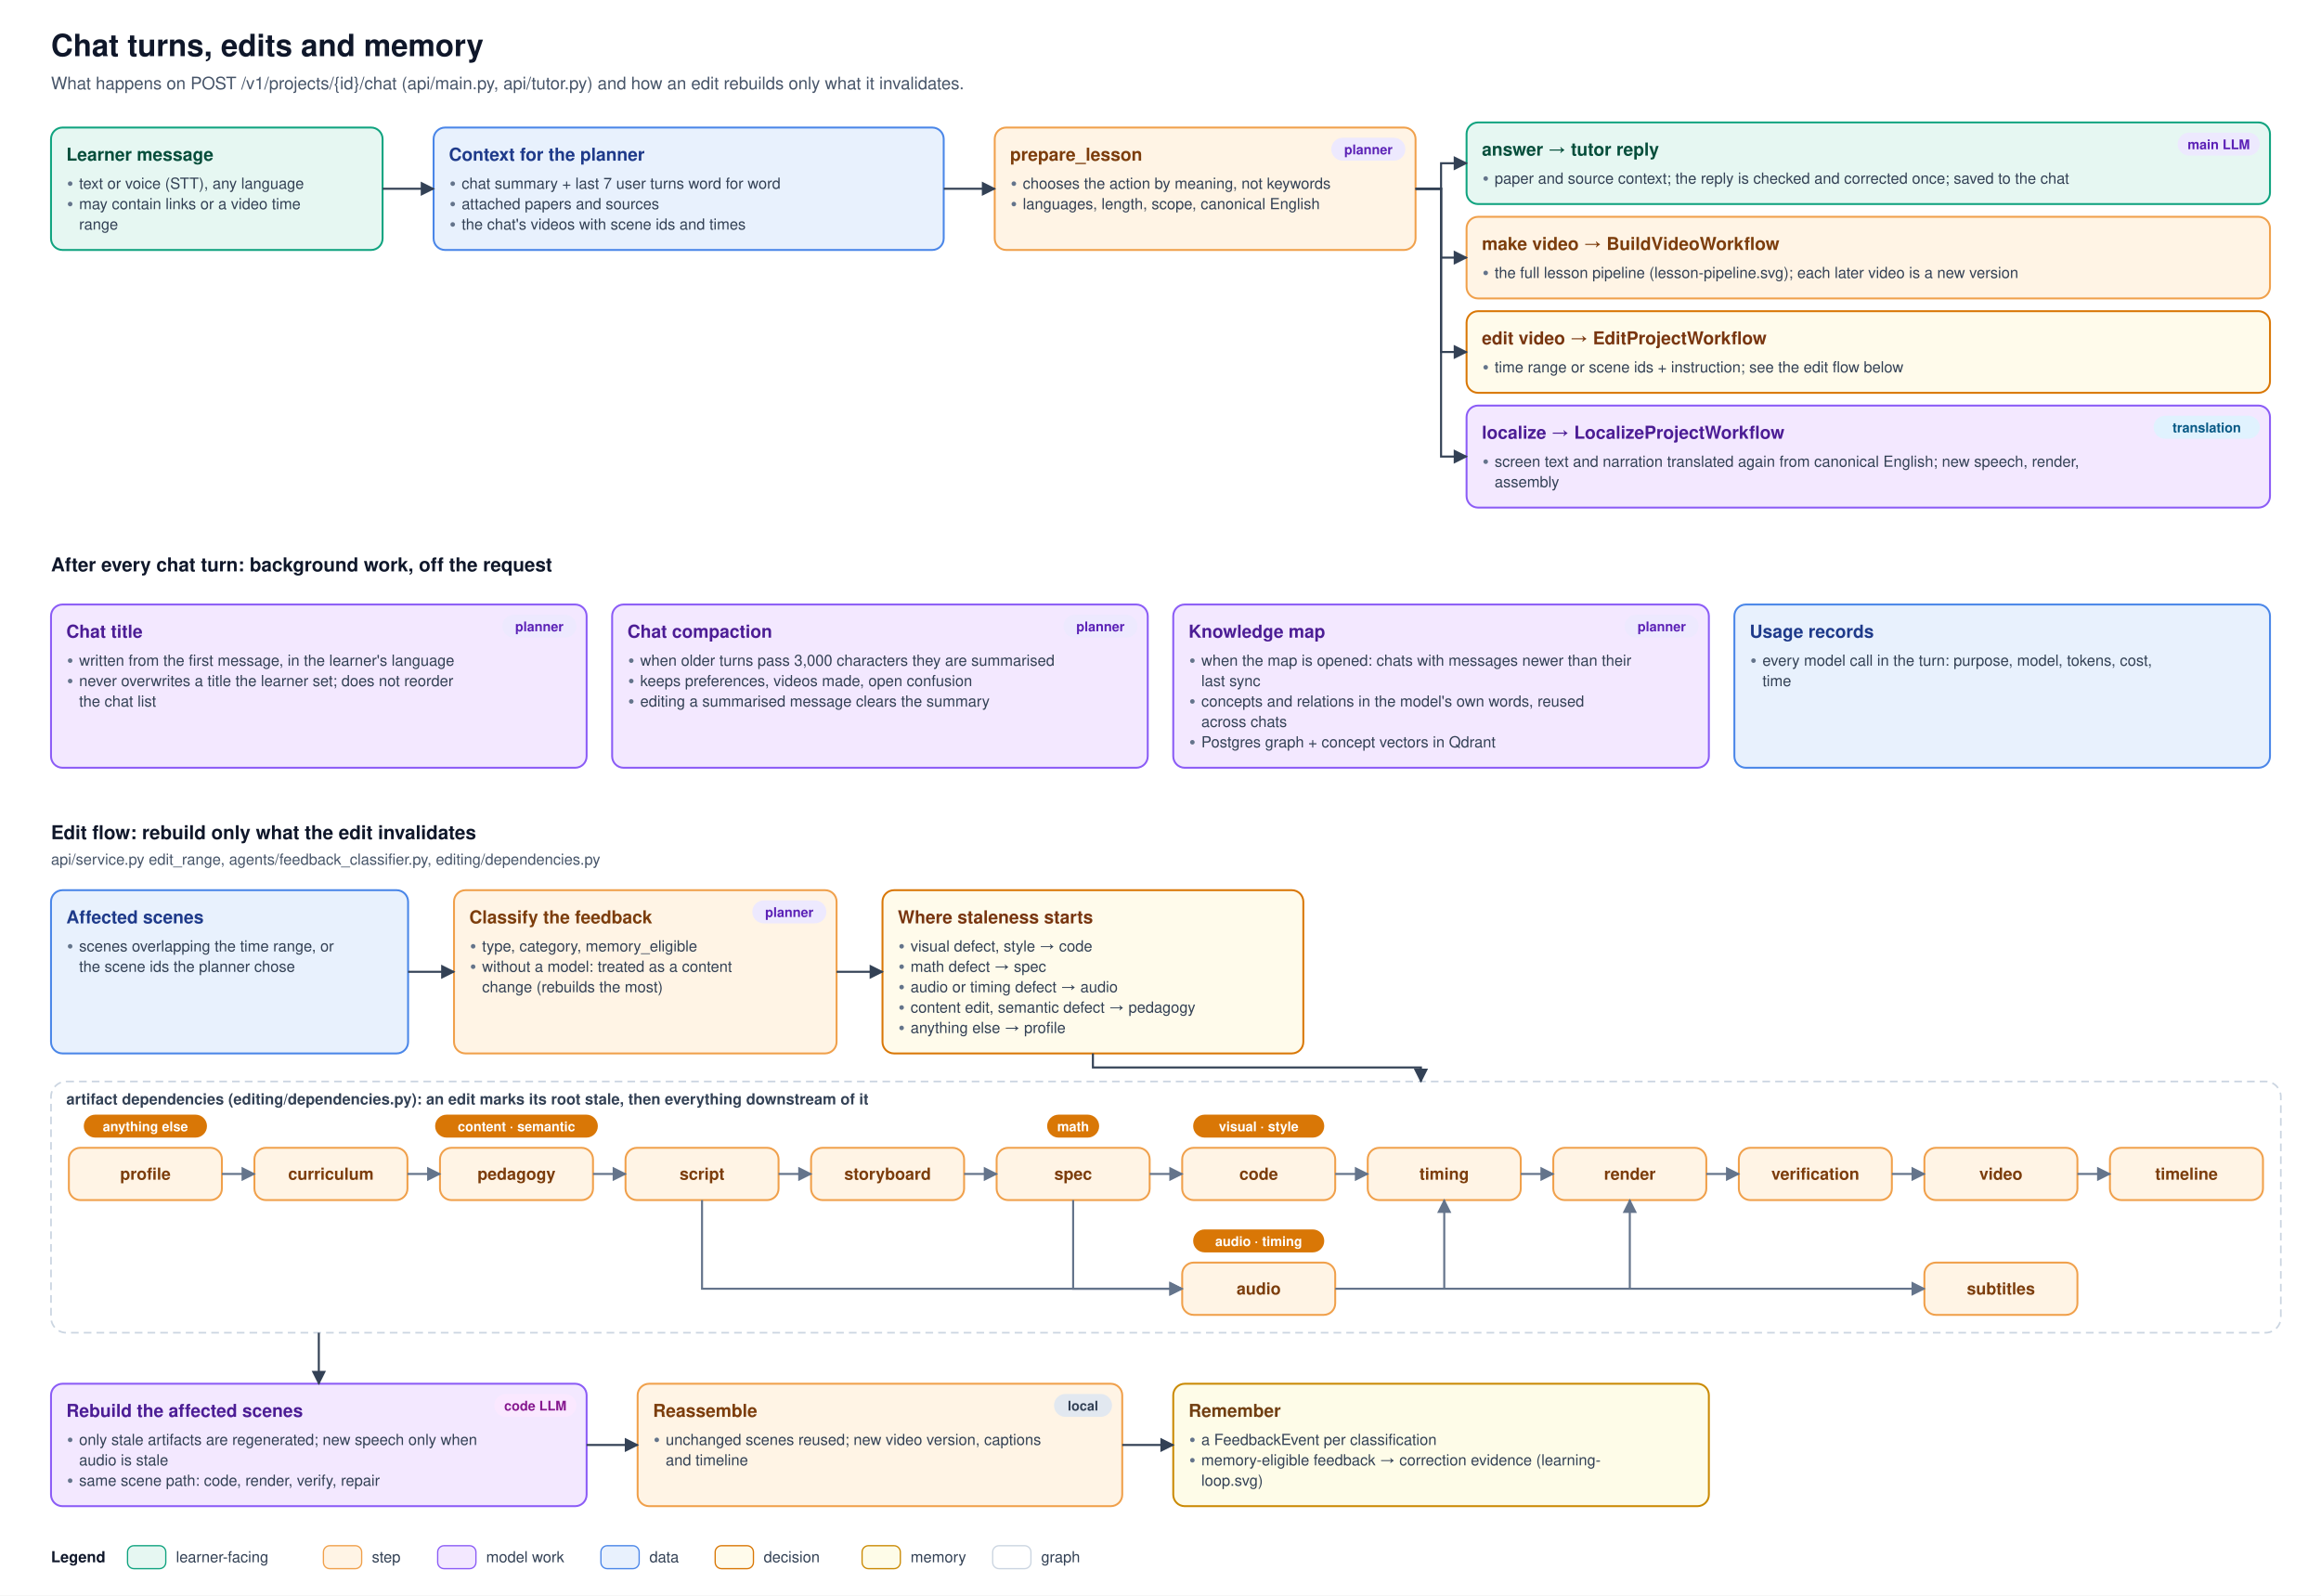
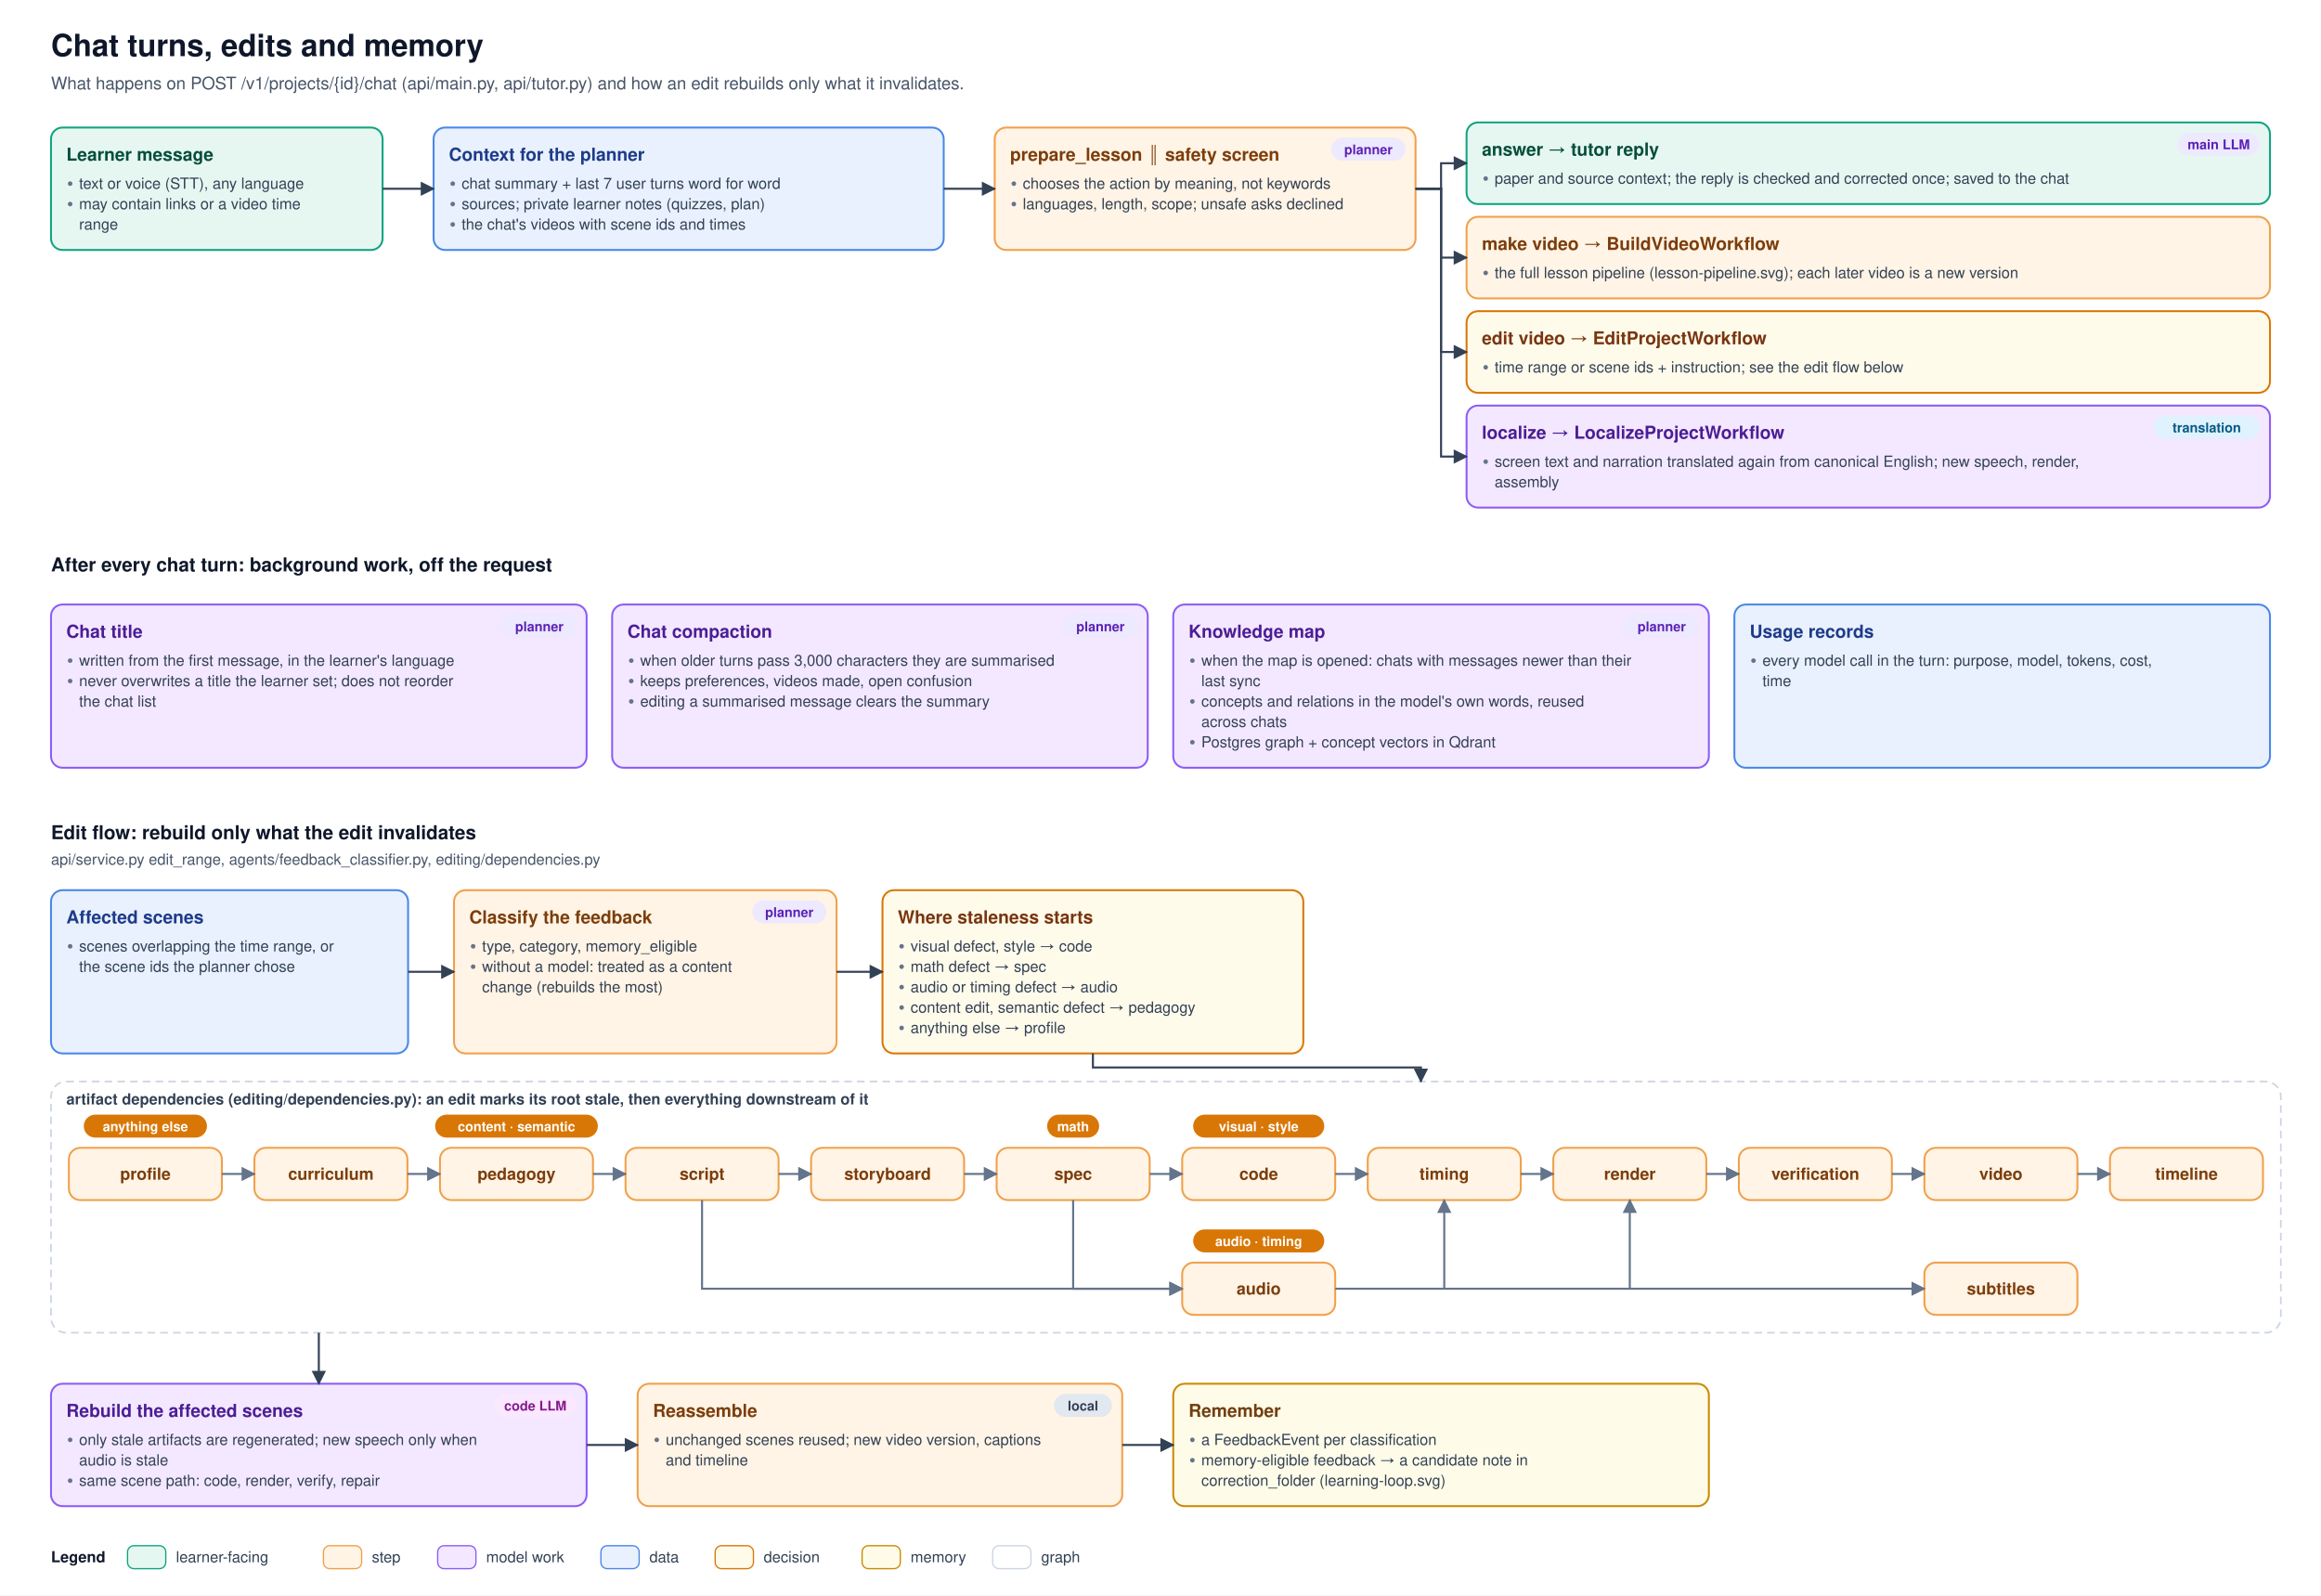
<svg xmlns="http://www.w3.org/2000/svg" viewBox="0 0 1820 1251" width="1820" height="1251" font-family="Segoe UI, Helvetica, Arial, sans-serif">
  <defs>
    <marker id="arrow" viewBox="0 0 10 10" refX="9" refY="5" markerWidth="7" markerHeight="7" orient="auto-start-reverse">
      <path d="M0,0 L10,5 L0,10 z" fill="#334155" />
    </marker>
    <marker id="arrow-muted" viewBox="0 0 10 10" refX="9" refY="5" markerWidth="7" markerHeight="7" orient="auto-start-reverse">
      <path d="M0,0 L10,5 L0,10 z" fill="#64748b" />
    </marker>
  </defs>
  <rect width="1820" height="1251" fill="#ffffff" />
  <text x="40" y="44" font-size="24" font-weight="700" fill="#0f172a">Chat turns, edits and memory</text>
  <text x="40" y="70" font-size="13.5" fill="#475569">What happens on POST /v1/projects/{id}/chat (api/main.py, api/tutor.py) and how an edit rebuilds only what it invalidates.</text>
  <rect x="40.0" y="848.0" width="1748.5" height="197.0" rx="12" fill="#ffffff" fill-opacity="0.45" stroke="#cbd5e1" stroke-width="1.3" stroke-dasharray="6 4" />
  <text x="52.0" y="866.0" font-size="12" font-weight="600" fill="#334155">artifact dependencies (editing/dependencies.py): an edit marks its root stale, then everything downstream of it</text>
  <rect x="40.0" y="100.0" width="260.0" height="96.0" rx="9" fill="#e6f7f2" stroke="#10a37f" stroke-width="1.5" />
  <text x="52.0" y="126.0" font-size="14" font-weight="600" fill="#064e3b">Learner message</text>
  <circle cx="55.0" cy="144.0" r="1.8" fill="#64748b" />
  <text x="62.0" y="148.0" font-size="12" fill="#334155">text or voice (STT), any language</text>
  <circle cx="55.0" cy="160.0" r="1.8" fill="#64748b" />
  <text x="62.0" y="164.0" font-size="12" fill="#334155">may contain links or a video time</text>
  <text x="62.0" y="180.0" font-size="12" fill="#334155">range</text>
  <rect x="340.0" y="100.0" width="400.0" height="96.0" rx="9" fill="#e8f1fd" stroke="#4a86e8" stroke-width="1.5" />
  <text x="352.0" y="126.0" font-size="14" font-weight="600" fill="#1e3a8a">Context for the planner</text>
  <circle cx="355.0" cy="144.0" r="1.8" fill="#64748b" />
  <text x="362.0" y="148.0" font-size="12" fill="#334155">chat summary + last 7 user turns word for word</text>
  <circle cx="355.0" cy="160.0" r="1.8" fill="#64748b" />
-   <text x="362.0" y="164.0" font-size="12" fill="#334155">attached papers and sources</text>
+   <text x="362.0" y="164.0" font-size="12" fill="#334155">sources; private learner notes (quizzes, plan)</text>
  <circle cx="355.0" cy="176.0" r="1.8" fill="#64748b" />
  <text x="362.0" y="180.0" font-size="12" fill="#334155">the chat's videos with scene ids and times</text>
  <rect x="780.0" y="100.0" width="330.0" height="96.0" rx="9" fill="#fff4e5" stroke="#f0a04b" stroke-width="1.5" />
  <rect x="1043.9" y="108.0" width="58.1" height="18" rx="9" fill="#ede9fe" />
  <text x="1073.0" y="121.0" font-size="10.5" font-weight="600" fill="#5b21b6" text-anchor="middle">planner</text>
-   <text x="792.0" y="126.0" font-size="14" font-weight="600" fill="#7c3d0c">prepare_lesson</text>
+   <text x="792.0" y="126.0" font-size="14" font-weight="600" fill="#7c3d0c">prepare_lesson ∥ safety screen</text>
  <circle cx="795.0" cy="144.0" r="1.8" fill="#64748b" />
  <text x="802.0" y="148.0" font-size="12" fill="#334155">chooses the action by meaning, not keywords</text>
  <circle cx="795.0" cy="160.0" r="1.8" fill="#64748b" />
-   <text x="802.0" y="164.0" font-size="12" fill="#334155">languages, length, scope, canonical English</text>
+   <text x="802.0" y="164.0" font-size="12" fill="#334155">languages, length, scope; unsafe asks declined</text>
  <rect x="1150.0" y="96.0" width="630.0" height="64.0" rx="9" fill="#e6f7f2" stroke="#10a37f" stroke-width="1.5" />
  <rect x="1707.6" y="104.0" width="64.4" height="18" rx="9" fill="#ede9fe" />
  <text x="1739.8" y="117.0" font-size="10.5" font-weight="600" fill="#5b21b6" text-anchor="middle">main LLM</text>
  <text x="1162.0" y="122.0" font-size="14" font-weight="600" fill="#064e3b">answer → tutor reply</text>
  <circle cx="1165.0" cy="140.0" r="1.8" fill="#64748b" />
  <text x="1172.0" y="144.0" font-size="12" fill="#334155">paper and source context; the reply is checked and corrected once; saved to the chat</text>
  <rect x="1150.0" y="170.0" width="630.0" height="64.0" rx="9" fill="#fff4e5" stroke="#f0a04b" stroke-width="1.5" />
  <text x="1162.0" y="196.0" font-size="14" font-weight="600" fill="#7c3d0c">make video → BuildVideoWorkflow</text>
  <circle cx="1165.0" cy="214.0" r="1.8" fill="#64748b" />
  <text x="1172.0" y="218.0" font-size="12" fill="#334155">the full lesson pipeline (lesson-pipeline.svg); each later video is a new version</text>
  <rect x="1150.0" y="244.0" width="630.0" height="64.0" rx="9" fill="#fffbeb" stroke="#d97706" stroke-width="1.5" />
  <text x="1162.0" y="270.0" font-size="14" font-weight="600" fill="#78350f">edit video → EditProjectWorkflow</text>
  <circle cx="1165.0" cy="288.0" r="1.8" fill="#64748b" />
  <text x="1172.0" y="292.0" font-size="12" fill="#334155">time range or scene ids + instruction; see the edit flow below</text>
  <rect x="1150.0" y="318.0" width="630.0" height="80.0" rx="9" fill="#f3e8ff" stroke="#8b5cf6" stroke-width="1.5" />
  <rect x="1688.7" y="326.0" width="83.3" height="18" rx="9" fill="#e0f2fe" />
  <text x="1730.4" y="339.0" font-size="10.5" font-weight="600" fill="#075985" text-anchor="middle">translation</text>
  <text x="1162.0" y="344.0" font-size="14" font-weight="600" fill="#4c1d95">localize → LocalizeProjectWorkflow</text>
  <circle cx="1165.0" cy="362.0" r="1.8" fill="#64748b" />
  <text x="1172.0" y="366.0" font-size="12" fill="#334155">screen text and narration translated again from canonical English; new speech, render,</text>
  <text x="1172.0" y="382.0" font-size="12" fill="#334155">assembly</text>
  <rect x="40.0" y="474.0" width="420.0" height="128.0" rx="9" fill="#f3e8ff" stroke="#8b5cf6" stroke-width="1.5" />
  <rect x="393.9" y="482.0" width="58.1" height="18" rx="9" fill="#ede9fe" />
  <text x="422.9" y="495.0" font-size="10.5" font-weight="600" fill="#5b21b6" text-anchor="middle">planner</text>
  <text x="52.0" y="500.0" font-size="14" font-weight="600" fill="#4c1d95">Chat title</text>
  <circle cx="55.0" cy="518.0" r="1.8" fill="#64748b" />
  <text x="62.0" y="522.0" font-size="12" fill="#334155">written from the first message, in the learner's language</text>
  <circle cx="55.0" cy="534.0" r="1.8" fill="#64748b" />
  <text x="62.0" y="538.0" font-size="12" fill="#334155">never overwrites a title the learner set; does not reorder</text>
  <text x="62.0" y="554.0" font-size="12" fill="#334155">the chat list</text>
  <rect x="480.0" y="474.0" width="420.0" height="128.0" rx="9" fill="#f3e8ff" stroke="#8b5cf6" stroke-width="1.5" />
  <rect x="833.9" y="482.0" width="58.1" height="18" rx="9" fill="#ede9fe" />
  <text x="862.9" y="495.0" font-size="10.5" font-weight="600" fill="#5b21b6" text-anchor="middle">planner</text>
  <text x="492.0" y="500.0" font-size="14" font-weight="600" fill="#4c1d95">Chat compaction</text>
  <circle cx="495.0" cy="518.0" r="1.8" fill="#64748b" />
  <text x="502.0" y="522.0" font-size="12" fill="#334155">when older turns pass 3,000 characters they are summarised</text>
  <circle cx="495.0" cy="534.0" r="1.8" fill="#64748b" />
  <text x="502.0" y="538.0" font-size="12" fill="#334155">keeps preferences, videos made, open confusion</text>
  <circle cx="495.0" cy="550.0" r="1.8" fill="#64748b" />
  <text x="502.0" y="554.0" font-size="12" fill="#334155">editing a summarised message clears the summary</text>
  <rect x="920.0" y="474.0" width="420.0" height="128.0" rx="9" fill="#f3e8ff" stroke="#8b5cf6" stroke-width="1.5" />
  <rect x="1273.9" y="482.0" width="58.1" height="18" rx="9" fill="#ede9fe" />
  <text x="1303.0" y="495.0" font-size="10.5" font-weight="600" fill="#5b21b6" text-anchor="middle">planner</text>
  <text x="932.0" y="500.0" font-size="14" font-weight="600" fill="#4c1d95">Knowledge map</text>
  <circle cx="935.0" cy="518.0" r="1.8" fill="#64748b" />
  <text x="942.0" y="522.0" font-size="12" fill="#334155">when the map is opened: chats with messages newer than their</text>
  <text x="942.0" y="538.0" font-size="12" fill="#334155">last sync</text>
  <circle cx="935.0" cy="550.0" r="1.8" fill="#64748b" />
  <text x="942.0" y="554.0" font-size="12" fill="#334155">concepts and relations in the model's own words, reused</text>
  <text x="942.0" y="570.0" font-size="12" fill="#334155">across chats</text>
  <circle cx="935.0" cy="582.0" r="1.8" fill="#64748b" />
  <text x="942.0" y="586.0" font-size="12" fill="#334155">Postgres graph + concept vectors in Qdrant</text>
  <rect x="1360.0" y="474.0" width="420.0" height="128.0" rx="9" fill="#e8f1fd" stroke="#4a86e8" stroke-width="1.5" />
  <text x="1372.0" y="500.0" font-size="14" font-weight="600" fill="#1e3a8a">Usage records</text>
  <circle cx="1375.0" cy="518.0" r="1.8" fill="#64748b" />
  <text x="1382.0" y="522.0" font-size="12" fill="#334155">every model call in the turn: purpose, model, tokens, cost,</text>
  <text x="1382.0" y="538.0" font-size="12" fill="#334155">time</text>
  <rect x="40.0" y="698.0" width="280.0" height="128.0" rx="9" fill="#e8f1fd" stroke="#4a86e8" stroke-width="1.5" />
  <text x="52.0" y="724.0" font-size="14" font-weight="600" fill="#1e3a8a">Affected scenes</text>
  <circle cx="55.0" cy="742.0" r="1.8" fill="#64748b" />
  <text x="62.0" y="746.0" font-size="12" fill="#334155">scenes overlapping the time range, or</text>
  <text x="62.0" y="762.0" font-size="12" fill="#334155">the scene ids the planner chose</text>
  <rect x="356.0" y="698.0" width="300.0" height="128.0" rx="9" fill="#fff4e5" stroke="#f0a04b" stroke-width="1.5" />
  <rect x="589.9" y="706.0" width="58.1" height="18" rx="9" fill="#ede9fe" />
  <text x="618.9" y="719.0" font-size="10.5" font-weight="600" fill="#5b21b6" text-anchor="middle">planner</text>
  <text x="368.0" y="724.0" font-size="14" font-weight="600" fill="#7c3d0c">Classify the feedback</text>
  <circle cx="371.0" cy="742.0" r="1.8" fill="#64748b" />
  <text x="378.0" y="746.0" font-size="12" fill="#334155">type, category, memory_eligible</text>
  <circle cx="371.0" cy="758.0" r="1.8" fill="#64748b" />
  <text x="378.0" y="762.0" font-size="12" fill="#334155">without a model: treated as a content</text>
  <text x="378.0" y="778.0" font-size="12" fill="#334155">change (rebuilds the most)</text>
  <rect x="692.0" y="698.0" width="330.0" height="128.0" rx="9" fill="#fffbeb" stroke="#d97706" stroke-width="1.5" />
  <text x="704.0" y="724.0" font-size="14" font-weight="600" fill="#78350f">Where staleness starts</text>
  <circle cx="707.0" cy="742.0" r="1.8" fill="#64748b" />
  <text x="714.0" y="746.0" font-size="12" fill="#334155">visual defect, style → code</text>
  <circle cx="707.0" cy="758.0" r="1.8" fill="#64748b" />
  <text x="714.0" y="762.0" font-size="12" fill="#334155">math defect → spec</text>
  <circle cx="707.0" cy="774.0" r="1.8" fill="#64748b" />
  <text x="714.0" y="778.0" font-size="12" fill="#334155">audio or timing defect → audio</text>
  <circle cx="707.0" cy="790.0" r="1.8" fill="#64748b" />
  <text x="714.0" y="794.0" font-size="12" fill="#334155">content edit, semantic defect → pedagogy</text>
  <circle cx="707.0" cy="806.0" r="1.8" fill="#64748b" />
  <text x="714.0" y="810.0" font-size="12" fill="#334155">anything else → profile</text>
  <rect x="54.0" y="900.0" width="120.0" height="41.0" rx="9" fill="#fff4e5" stroke="#f0a04b" stroke-width="1.5" />
  <text x="114.0" y="925.0" font-size="13" font-weight="600" fill="#7c3d0c" text-anchor="middle">profile</text>
  <rect x="199.5" y="900.0" width="120.0" height="41.0" rx="9" fill="#fff4e5" stroke="#f0a04b" stroke-width="1.5" />
  <text x="259.5" y="925.0" font-size="13" font-weight="600" fill="#7c3d0c" text-anchor="middle">curriculum</text>
  <rect x="345.0" y="900.0" width="120.0" height="41.0" rx="9" fill="#fff4e5" stroke="#f0a04b" stroke-width="1.5" />
  <text x="405.0" y="925.0" font-size="13" font-weight="600" fill="#7c3d0c" text-anchor="middle">pedagogy</text>
  <rect x="490.5" y="900.0" width="120.0" height="41.0" rx="9" fill="#fff4e5" stroke="#f0a04b" stroke-width="1.5" />
  <text x="550.5" y="925.0" font-size="13" font-weight="600" fill="#7c3d0c" text-anchor="middle">script</text>
  <rect x="636.0" y="900.0" width="120.0" height="41.0" rx="9" fill="#fff4e5" stroke="#f0a04b" stroke-width="1.5" />
  <text x="696.0" y="925.0" font-size="13" font-weight="600" fill="#7c3d0c" text-anchor="middle">storyboard</text>
  <rect x="781.5" y="900.0" width="120.0" height="41.0" rx="9" fill="#fff4e5" stroke="#f0a04b" stroke-width="1.5" />
  <text x="841.5" y="925.0" font-size="13" font-weight="600" fill="#7c3d0c" text-anchor="middle">spec</text>
  <rect x="927.0" y="900.0" width="120.0" height="41.0" rx="9" fill="#fff4e5" stroke="#f0a04b" stroke-width="1.5" />
  <text x="987.0" y="925.0" font-size="13" font-weight="600" fill="#7c3d0c" text-anchor="middle">code</text>
  <rect x="1072.5" y="900.0" width="120.0" height="41.0" rx="9" fill="#fff4e5" stroke="#f0a04b" stroke-width="1.5" />
  <text x="1132.5" y="925.0" font-size="13" font-weight="600" fill="#7c3d0c" text-anchor="middle">timing</text>
  <rect x="1218.0" y="900.0" width="120.0" height="41.0" rx="9" fill="#fff4e5" stroke="#f0a04b" stroke-width="1.5" />
  <text x="1278.0" y="925.0" font-size="13" font-weight="600" fill="#7c3d0c" text-anchor="middle">render</text>
  <rect x="1363.5" y="900.0" width="120.0" height="41.0" rx="9" fill="#fff4e5" stroke="#f0a04b" stroke-width="1.5" />
  <text x="1423.5" y="925.0" font-size="13" font-weight="600" fill="#7c3d0c" text-anchor="middle">verification</text>
  <rect x="1509.0" y="900.0" width="120.0" height="41.0" rx="9" fill="#fff4e5" stroke="#f0a04b" stroke-width="1.5" />
  <text x="1569.0" y="925.0" font-size="13" font-weight="600" fill="#7c3d0c" text-anchor="middle">video</text>
  <rect x="1654.5" y="900.0" width="120.0" height="41.0" rx="9" fill="#fff4e5" stroke="#f0a04b" stroke-width="1.5" />
  <text x="1714.5" y="925.0" font-size="13" font-weight="600" fill="#7c3d0c" text-anchor="middle">timeline</text>
  <rect x="927.0" y="990.0" width="120.0" height="41.0" rx="9" fill="#fff4e5" stroke="#f0a04b" stroke-width="1.5" />
  <text x="987.0" y="1015.0" font-size="13" font-weight="600" fill="#7c3d0c" text-anchor="middle">audio</text>
  <rect x="1509.0" y="990.0" width="120.0" height="41.0" rx="9" fill="#fff4e5" stroke="#f0a04b" stroke-width="1.5" />
  <text x="1569.0" y="1015.0" font-size="13" font-weight="600" fill="#7c3d0c" text-anchor="middle">subtitles</text>
  <rect x="40.0" y="1085.0" width="420.0" height="96.0" rx="9" fill="#f3e8ff" stroke="#8b5cf6" stroke-width="1.5" />
  <rect x="387.6" y="1093.0" width="64.4" height="18" rx="9" fill="#fae8ff" />
  <text x="419.8" y="1106.0" font-size="10.5" font-weight="600" fill="#86198f" text-anchor="middle">code LLM</text>
  <text x="52.0" y="1111.0" font-size="14" font-weight="600" fill="#4c1d95">Rebuild the affected scenes</text>
  <circle cx="55.0" cy="1129.0" r="1.8" fill="#64748b" />
  <text x="62.0" y="1133.0" font-size="12" fill="#334155">only stale artifacts are regenerated; new speech only when</text>
  <text x="62.0" y="1149.0" font-size="12" fill="#334155">audio is stale</text>
  <circle cx="55.0" cy="1161.0" r="1.8" fill="#64748b" />
  <text x="62.0" y="1165.0" font-size="12" fill="#334155">same scene path: code, render, verify, repair</text>
  <rect x="500.0" y="1085.0" width="380.0" height="96.0" rx="9" fill="#fff4e5" stroke="#f0a04b" stroke-width="1.5" />
  <rect x="826.5" y="1093.0" width="45.5" height="18" rx="9" fill="#e2e8f0" />
  <text x="849.2" y="1106.0" font-size="10.5" font-weight="600" fill="#334155" text-anchor="middle">local</text>
  <text x="512.0" y="1111.0" font-size="14" font-weight="600" fill="#7c3d0c">Reassemble</text>
  <circle cx="515.0" cy="1129.0" r="1.8" fill="#64748b" />
  <text x="522.0" y="1133.0" font-size="12" fill="#334155">unchanged scenes reused; new video version, captions</text>
  <text x="522.0" y="1149.0" font-size="12" fill="#334155">and timeline</text>
  <rect x="920.0" y="1085.0" width="420.0" height="96.0" rx="9" fill="#fefce8" stroke="#ca8a04" stroke-width="1.5" />
  <text x="932.0" y="1111.0" font-size="14" font-weight="600" fill="#713f12">Remember</text>
  <circle cx="935.0" cy="1129.0" r="1.8" fill="#64748b" />
  <text x="942.0" y="1133.0" font-size="12" fill="#334155">a FeedbackEvent per classification</text>
  <circle cx="935.0" cy="1145.0" r="1.8" fill="#64748b" />
-   <text x="942.0" y="1149.0" font-size="12" fill="#334155">memory-eligible feedback → correction evidence (learning-</text>
-   <text x="942.0" y="1165.0" font-size="12" fill="#334155">loop.svg)</text>
+   <text x="942.0" y="1149.0" font-size="12" fill="#334155">memory-eligible feedback → a candidate note in</text>
+   <text x="942.0" y="1165.0" font-size="12" fill="#334155">correction_folder (learning-loop.svg)</text>
  <path d="M300.0,148.0 L340.0,148.0" fill="none" stroke="#334155" stroke-width="1.6" marker-end="url(#arrow)" />
  <path d="M740.0,148.0 L780.0,148.0" fill="none" stroke="#334155" stroke-width="1.6" marker-end="url(#arrow)" />
  <path d="M1110.0,148.0 L1130.0,148.0 L1130.0,128.0 L1150.0,128.0" fill="none" stroke="#334155" stroke-width="1.6" marker-end="url(#arrow)" />
  <path d="M1110.0,148.0 L1130.0,148.0 L1130.0,202.0 L1150.0,202.0" fill="none" stroke="#334155" stroke-width="1.6" marker-end="url(#arrow)" />
  <path d="M1110.0,148.0 L1130.0,148.0 L1130.0,276.0 L1150.0,276.0" fill="none" stroke="#334155" stroke-width="1.6" marker-end="url(#arrow)" />
  <path d="M1110.0,148.0 L1130.0,148.0 L1130.0,358.0 L1150.0,358.0" fill="none" stroke="#334155" stroke-width="1.6" marker-end="url(#arrow)" />
  <text x="40.0" y="448.0" font-size="15" font-weight="700" fill="#0f172a" text-anchor="start">After every chat turn: background work, off the request</text>
  <text x="40.0" y="658.0" font-size="15" font-weight="700" fill="#0f172a" text-anchor="start">Edit flow: rebuild only what the edit invalidates</text>
  <text x="40.0" y="678.0" font-size="12" font-weight="400" fill="#475569" text-anchor="start">api/service.py edit_range, agents/feedback_classifier.py, editing/dependencies.py</text>
  <path d="M320.0,762.0 L356.0,762.0" fill="none" stroke="#334155" stroke-width="1.6" marker-end="url(#arrow)" />
  <path d="M656.0,762.0 L692.0,762.0" fill="none" stroke="#334155" stroke-width="1.6" marker-end="url(#arrow)" />
  <path d="M174.0,920.5 L199.5,920.5" fill="none" stroke="#64748b" stroke-width="1.6" marker-end="url(#arrow-muted)" />
  <path d="M319.5,920.5 L345.0,920.5" fill="none" stroke="#64748b" stroke-width="1.6" marker-end="url(#arrow-muted)" />
  <path d="M465.0,920.5 L490.5,920.5" fill="none" stroke="#64748b" stroke-width="1.6" marker-end="url(#arrow-muted)" />
  <path d="M610.5,920.5 L636.0,920.5" fill="none" stroke="#64748b" stroke-width="1.6" marker-end="url(#arrow-muted)" />
  <path d="M756.0,920.5 L781.5,920.5" fill="none" stroke="#64748b" stroke-width="1.6" marker-end="url(#arrow-muted)" />
  <path d="M901.5,920.5 L927.0,920.5" fill="none" stroke="#64748b" stroke-width="1.6" marker-end="url(#arrow-muted)" />
  <path d="M1047.0,920.5 L1072.5,920.5" fill="none" stroke="#64748b" stroke-width="1.6" marker-end="url(#arrow-muted)" />
  <path d="M1192.5,920.5 L1218.0,920.5" fill="none" stroke="#64748b" stroke-width="1.6" marker-end="url(#arrow-muted)" />
  <path d="M1338.0,920.5 L1363.5,920.5" fill="none" stroke="#64748b" stroke-width="1.6" marker-end="url(#arrow-muted)" />
  <path d="M1483.5,920.5 L1509.0,920.5" fill="none" stroke="#64748b" stroke-width="1.6" marker-end="url(#arrow-muted)" />
  <path d="M1629.0,920.5 L1654.5,920.5" fill="none" stroke="#64748b" stroke-width="1.6" marker-end="url(#arrow-muted)" />
  <path d="M550.5,941.0 L550.5,1010.5 L927.0,1010.5" fill="none" stroke="#64748b" stroke-width="1.6" marker-end="url(#arrow-muted)" />
  <path d="M841.5,941.0 L841.5,1010.5 L927.0,1010.5" fill="none" stroke="#64748b" stroke-width="1.6" marker-end="url(#arrow-muted)" />
  <path d="M1047.0,1010.5 L1509.0,1010.5" fill="none" stroke="#64748b" stroke-width="1.6" marker-end="url(#arrow-muted)" />
  <path d="M1132.5,1010.5 L1132.5,941.0" fill="none" stroke="#64748b" stroke-width="1.6" marker-end="url(#arrow-muted)" />
  <path d="M1278.0,1010.5 L1278.0,941.0" fill="none" stroke="#64748b" stroke-width="1.6" marker-end="url(#arrow-muted)" />
  <rect x="65.7" y="874.0" width="96.6" height="18" rx="9" fill="#d97706" />
  <text x="114.0" y="887.0" font-size="10.5" font-weight="700" fill="#fff" text-anchor="middle">anything else</text>
  <rect x="341.2" y="874.0" width="127.6" height="18" rx="9" fill="#d97706" />
  <text x="405.0" y="887.0" font-size="10.5" font-weight="700" fill="#fff" text-anchor="middle">content · semantic</text>
  <rect x="821.1" y="874.0" width="40.8" height="18" rx="9" fill="#d97706" />
  <text x="841.5" y="887.0" font-size="10.5" font-weight="700" fill="#fff" text-anchor="middle">math</text>
  <rect x="935.6" y="874.0" width="102.8" height="18" rx="9" fill="#d97706" />
  <text x="987.0" y="887.0" font-size="10.5" font-weight="700" fill="#fff" text-anchor="middle">visual · style</text>
  <rect x="935.6" y="964.0" width="102.8" height="18" rx="9" fill="#d97706" />
  <text x="987.0" y="977.0" font-size="10.5" font-weight="700" fill="#fff" text-anchor="middle">audio · timing</text>
  <path d="M857.0,826.0 L857.0,837.0 L1114.2,837.0 L1114.2,848.0" fill="none" stroke="#334155" stroke-width="1.6" marker-end="url(#arrow)" />
  <path d="M460.0,1133.0 L500.0,1133.0" fill="none" stroke="#334155" stroke-width="1.6" marker-end="url(#arrow)" />
  <path d="M880.0,1133.0 L920.0,1133.0" fill="none" stroke="#334155" stroke-width="1.6" marker-end="url(#arrow)" />
  <path d="M250.0,1045.0 L250.0,1085.0" fill="none" stroke="#334155" stroke-width="1.6" marker-end="url(#arrow)" />
  <text x="40.0" y="1225.0" font-size="12" font-weight="700" fill="#0f172a" text-anchor="start">Legend</text>
  <rect x="100" y="1212" width="30" height="18" rx="5" fill="#e6f7f2" stroke="#10a37f" />
  <text x="138.0" y="1225.0" font-size="12" font-weight="400" fill="#334155" text-anchor="start">learner-facing</text>
  <rect x="253.6" y="1212" width="30" height="18" rx="5" fill="#fff4e5" stroke="#f0a04b" />
  <text x="291.6" y="1225.0" font-size="12" font-weight="400" fill="#334155" text-anchor="start">step</text>
  <rect x="343.2" y="1212" width="30" height="18" rx="5" fill="#f3e8ff" stroke="#8b5cf6" />
  <text x="381.2" y="1225.0" font-size="12" font-weight="400" fill="#334155" text-anchor="start">model work</text>
  <rect x="471.2" y="1212" width="30" height="18" rx="5" fill="#e8f1fd" stroke="#4a86e8" />
  <text x="509.2" y="1225.0" font-size="12" font-weight="400" fill="#334155" text-anchor="start">data</text>
  <rect x="560.8" y="1212" width="30" height="18" rx="5" fill="#fffbeb" stroke="#d97706" />
  <text x="598.8" y="1225.0" font-size="12" font-weight="400" fill="#334155" text-anchor="start">decision</text>
  <rect x="676" y="1212" width="30" height="18" rx="5" fill="#fefce8" stroke="#ca8a04" />
  <text x="714.0" y="1225.0" font-size="12" font-weight="400" fill="#334155" text-anchor="start">memory</text>
  <rect x="778.4" y="1212" width="30" height="18" rx="5" fill="#ffffff" stroke="#cbd5e1" />
  <text x="816.4" y="1225.0" font-size="12" font-weight="400" fill="#334155" text-anchor="start">graph</text>
</svg>
